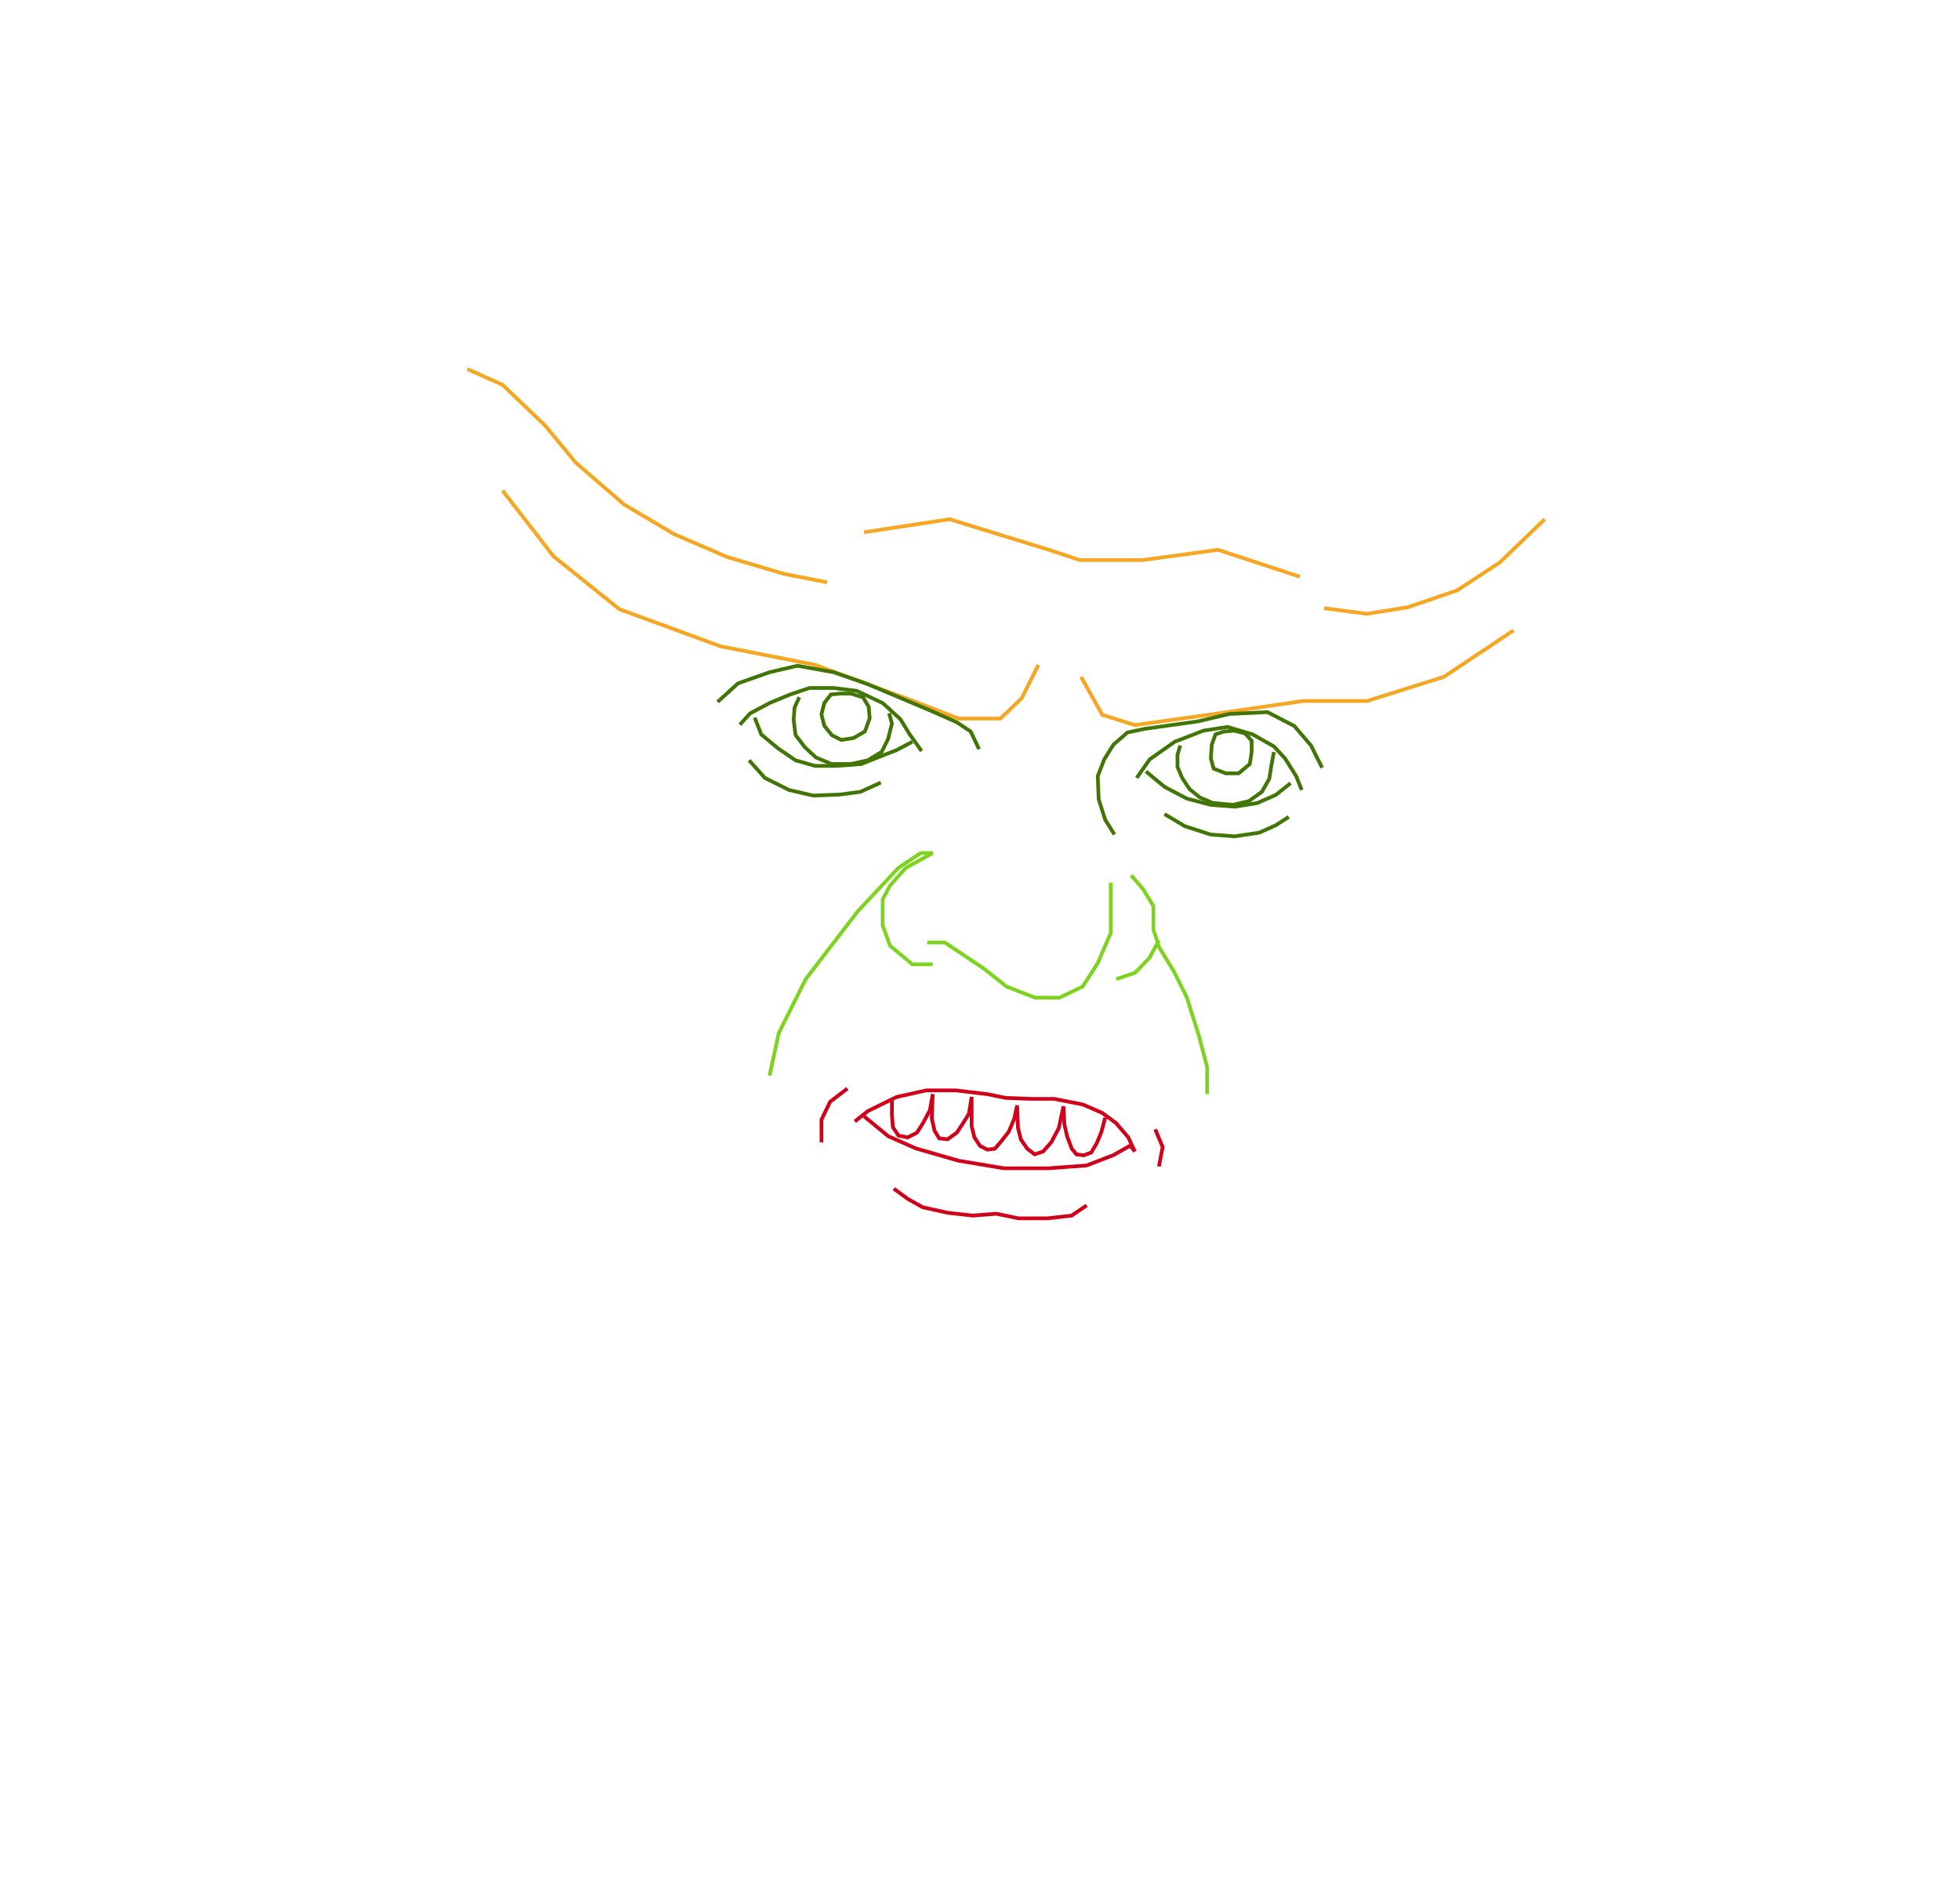
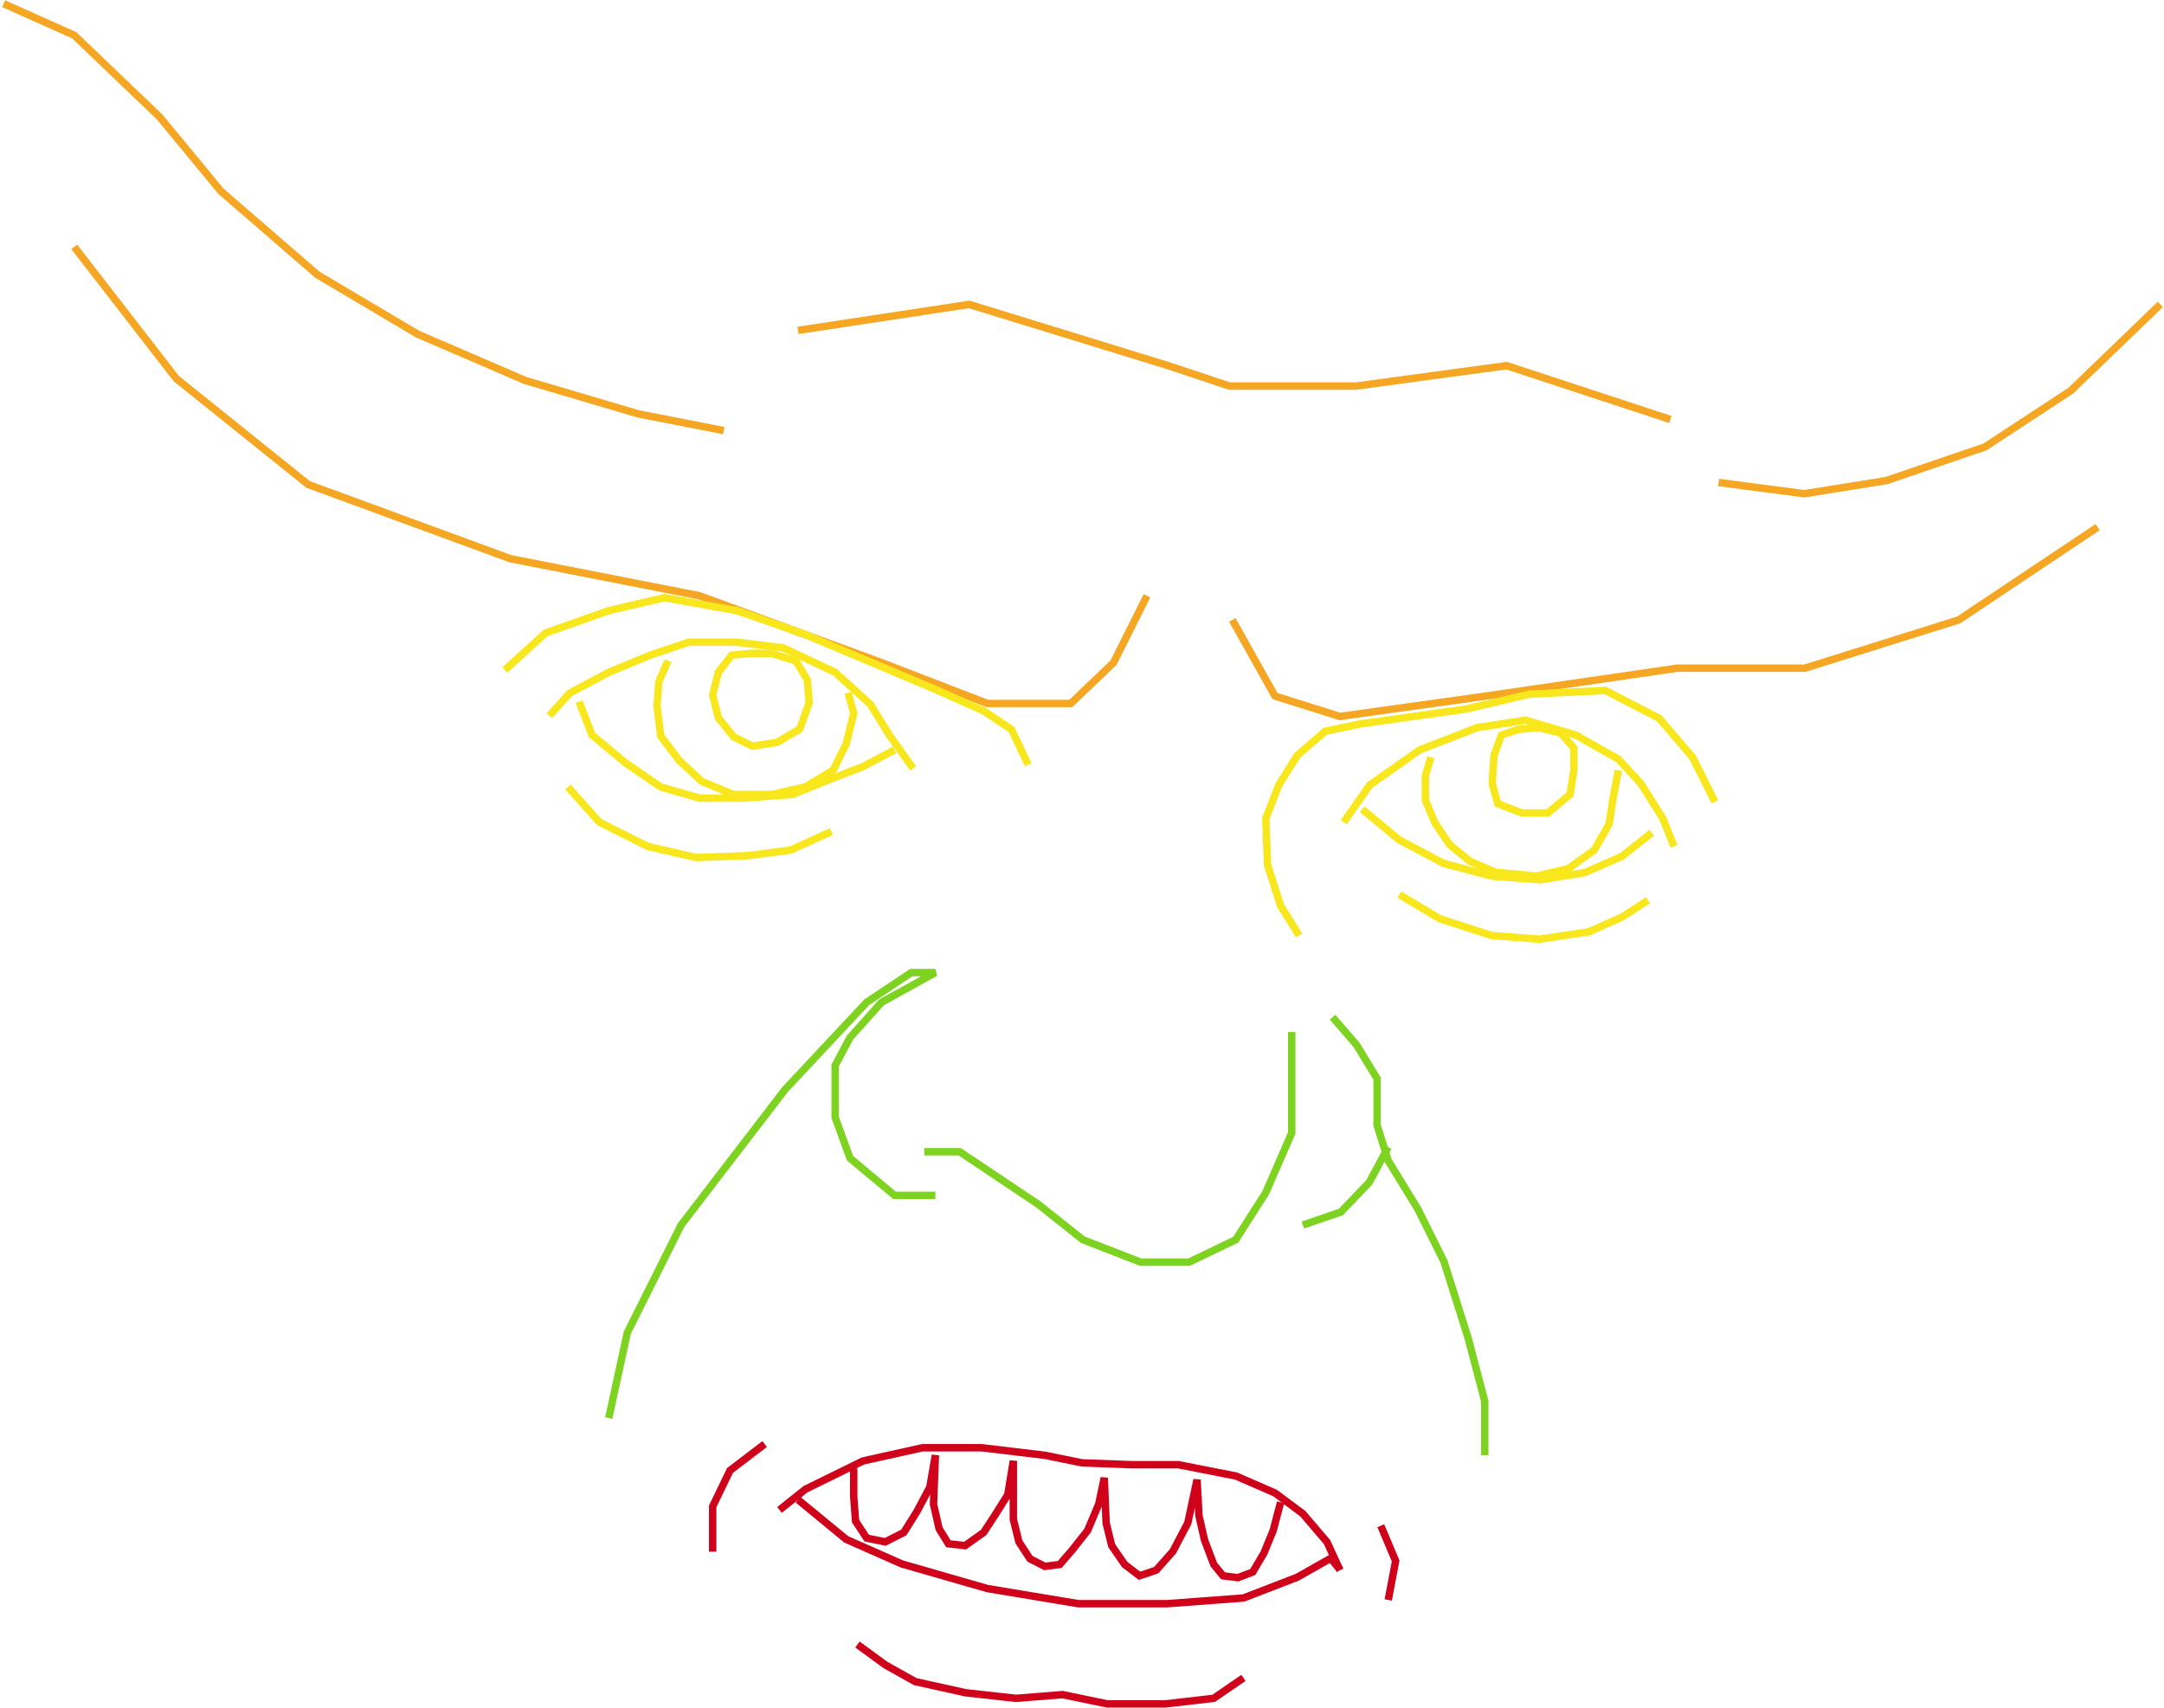
- <svg xmlns="http://www.w3.org/2000/svg" width="1057px" height="1018px" viewBox="0 0 1057 1018" version="1.1">
+ <svg xmlns="http://www.w3.org/2000/svg" width="583px" height="460px" viewBox="0 0 583 460" version="1.1">
  <defs />
-   <g id="ferengi" stroke="none" stroke-width="1" fill="none" fill-rule="evenodd">
-     <g id="expression2" transform="translate(252, 199)" fill-rule="nonzero" stroke-width="2">
-       <g id="brow" stroke="#F5A623">
-         <polyline id="Path-19" points="0 0 19 8.5 42 30.5 58.5 50.5 84.5 73 111.5 89 140.5 101.5 171 110.5 194 115" />
-         <path d="M581,81 L556.899,104.228 L533.802,119.376 L507.19,128.465 C492.461,130.822 485.097,132 485.097,132 L462,128.97" id="Path-20" />
-         <polyline id="Path-7" points="214 88 260.098 81 313.712 97.5 330.247 103 364.32 103 404.906 97.5 449 112" />
-         <polyline id="Path-4-Copy" points="19 65.5 46.5 101 82 129.5 136.5 149.5 187.5 159.5 236.5 177.5 265 188.5 287.5 188.5 299 177.5 308 159.5" />
-         <polyline id="Path-5-Copy" points="331 166 342.481 186.5 359.953 192 399.388 186.5 450.804 179 485.247 179 526.679 166 564.118 141" />
-       </g>
-       <g id="mouth" transform="translate(191, 388)" stroke="#D0021B">
-         <path d="M18,17.754 L25,12.169 L40.5,4.554 L56.5,1 L72.5,1 C83.833,2.354 89.5,3.031 89.5,3.031 C96.167,4.385 99.5,5.062 99.5,5.062 C108.5,5.4 113,5.569 113,5.569 C121.333,5.569 125.5,5.569 125.5,5.569 C135.833,7.6 141,8.615 141,8.615 C148,11.662 151.5,13.185 151.5,13.185 C156.5,16.908 159,18.769 159,18.769 C163.333,23.846 165.5,26.385 165.5,26.385 C166.332,28.195 166.956,29.552 167.372,30.457 C167.734,31.245 168.276,32.425 169,34" id="Path-34" />
-         <polyline id="Path-35" points="169 33.836 166.5 30.782 157.5 35.873 143 41.473 122.5 43 98.5 43 74 38.927 51 32.309 36 25.691 23 15" />
-         <path d="M38,6.554 C38,11.631 38,14.169 38,14.169 C38.333,18.569 38.5,20.769 38.5,20.769 C40.5,23.815 41.5,25.338 41.5,25.338 C44.833,26.015 46.5,26.354 46.5,26.354 C49.833,24.662 51.5,23.815 51.5,23.815 C53.833,20.092 55,18.231 55,18.231 C57.333,13.831 58.5,11.631 58.5,11.631 C59.5,5.877 60,3 60,3 C59.667,11.8 59.5,16.2 59.5,16.2 C60.5,20.6 61,22.8 61,22.8 C62.667,25.508 63.5,26.862 63.5,26.862 C66.5,27.2 68,27.369 68,27.369 C71.333,25 73,23.815 73,23.815 C75,20.769 76,19.246 76,19.246 C78.333,15.523 79.5,13.662 79.5,13.662 C80.5,7.569 81,4.523 81,4.523 C81,15.015 81,20.262 81,20.262 C82,24.323 82.5,26.354 82.5,26.354 C84.5,29.4 85.5,30.923 85.5,30.923 C88.167,32.277 89.5,32.954 89.5,32.954 C92.167,32.615 93.5,32.446 93.5,32.446 C95.833,29.738 97,28.385 97,28.385 C99.667,25 101,23.308 101,23.308 C103,18.569 104,16.2 104,16.2 C105,11.462 105.5,9.092 105.5,9.092 C105.833,17.215 106,21.277 106,21.277 C107,25.338 107.5,27.369 107.5,27.369 C109.833,30.754 111,32.446 111,32.446 C113.667,34.477 115,35.492 115,35.492 C118,34.477 119.5,33.969 119.5,33.969 C122.5,30.585 124,28.892 124,28.892 C126.667,23.815 128,21.277 128,21.277 C129.667,13.492 130.5,9.6 130.5,9.6 C130.833,16.031 131,19.246 131,19.246 C132,23.646 132.5,25.846 132.5,25.846 C134.167,30.246 135,32.446 135,32.446 C136.667,34.477 137.5,35.492 137.5,35.492 C140.167,35.831 141.5,36 141.5,36 C144.167,34.985 145.5,34.477 145.5,34.477 C147.5,31.092 148.5,29.4 148.5,29.4 C150.167,25.338 151,23.308 151,23.308 L153,15.692" id="Path-36" />
-         <path d="M39,54 L46.536,59.5 L54.575,64 C63.618,66 68.14,67 68.14,67 C77.184,68 81.705,68.5 81.705,68.5 C90.079,67.833 94.266,67.5 94.266,67.5 L106.324,70 C116.707,70 121.899,70 121.899,70 C130.607,69 134.961,68.5 134.961,68.5 L143,63" id="Path-18" />
-         <polyline id="Path-16" points="0 29 0 16.789 4.667 7.123 14 0" />
-         <polyline id="Path-17" points="180 22 184 31.5 182 42" />
-       </g>
-       <g id="nose" transform="translate(163, 261)" stroke="#7ED321">
-         <polyline id="Path-10" points="0 120 5 97 19.5 68 47.5 31.5 69.5 8 81.5 0 88 0 73.5 8 65 17.5 61 25 61 39 65 50 77 60 88 60" />
-         <polyline id="Path-11" points="85 48.26 94.548 48.26 103.594 54.309 115.655 62.374 127.716 71.951 143.294 78 156.36 78 168.924 71.951 176.964 59.35 184 43.22 184 31.626 184 16" />
-         <polyline id="Path-12" points="236 130 236 115.438 231.5 98.366 225 77.779 218 63.719 210 50.664 207 41.123 207 28.57 201.5 19.532 195 12" />
-         <polyline id="Path-13" points="187 68 197.222 64.5 204.889 56.5 210 47" />
-       </g>
-       <g id="eyes" transform="translate(135, 160)" stroke="#417505">
-         <polyline id="Path-21" points="0 19.5 11 9.5 28 3.5 43 0 62.5 3.5 80.5 9.75 115.5 24.5 129 30.5 136.5 35.5 141 45" />
-         <path d="M326,55 L320,43 L311,32.5 C301.333,27.5 296.5,25 296.5,25 C282.833,25.667 276,26 276,26 C264.667,28.667 259,30 259,30 C240,32.667 230.5,34 230.5,34 C224.167,35.333 221,36 221,36 C216,40.333 213.5,42.5 213.5,42.5 C210.167,47.833 208.5,50.5 208.5,50.5 C206.167,56.5 205,59.5 205,59.5 C205.333,67.833 205.5,72 205.5,72 C207.833,79.333 209,83 209,83 L214,91" id="Path-22" />
-         <path d="M226,60.5 L233,50.5 L246.5,41 C256.833,37 262,35 262,35 C270.667,33.667 275,33 275,33 C284,35.667 288.5,37 288.5,37 C296.167,41.333 300,43.5 300,43.5 C304,47.833 306,50 306,50 C310,56.333 312,59.5 312,59.5 L315,67" id="Path-23" />
-         <path d="M241,80 L251.919,86.5 C261.183,89.5 265.815,91 265.815,91 C274.417,91.667 278.719,92 278.719,92 C287.652,90.667 292.119,90 292.119,90 C298.074,87.333 301.052,86 301.052,86 L308,81.5" id="Path-24" />
-         <path d="M231,57 L241,65.282 C249,69.504 253,71.615 253,71.615 C261.667,73.889 266,75.026 266,75.026 C274.667,75.675 279,76 279,76 C287,74.701 291,74.051 291,74.051 C297.667,71.128 301,69.667 301,69.667 L309,63.333" id="Path-25" />
-         <path d="M249.5,43 C248.5,46.333 248,48 248,48 C248,52.333 248,54.5 248,54.5 C249.667,58.5 250.5,60.5 250.5,60.5 C253.167,64.5 254.5,66.5 254.5,66.5 C258.167,69.5 260,71 260,71 C264.667,73 267,74 267,74 C274.333,74.667 278,75 278,75 C283.667,73.667 286.5,73 286.5,73 C291.167,69.667 293.5,68 293.5,68 C296.167,63.333 297.5,61 297.5,61 C298.167,56.667 298.5,54.5 298.5,54.5 L300,46.5" id="Path-26" />
-         <path d="M268.5,37 C267.167,40.667 266.5,42.5 266.5,42.5 C266.167,47.5 266,50 266,50 C267,53.667 267.5,55.5 267.5,55.5 C271.833,57.167 274,58 274,58 C278.667,58 281,58 281,58 C285,54.667 287,53 287,53 C287.667,48.667 288,46.5 288,46.5 C288,42.5 288,40.5 288,40.5 C285.667,37.833 284.5,36.5 284.5,36.5 C280.5,35.5 278.5,35 278.5,35 L273,35.5 C270,36.5 268.5,37 268.5,37 Z" id="Path-27" />
-         <path d="M17,51 L25.5,60.5 C34.167,64.833 38.5,67 38.5,67 C47.167,69 51.5,70 51.5,70 C60.833,69.667 65.5,69.5 65.5,69.5 C73.167,68.5 77,68 77,68 L88,63" id="Path-28" />
-         <path d="M12,31.791 C15.667,27.731 17.5,25.701 17.5,25.701 C24.5,21.98 28,20.119 28,20.119 C35.333,17.075 39,15.552 39,15.552 C46,13.184 49.5,12 49.5,12 C58.167,12 62.5,12 62.5,12 C70.833,13.015 75,13.522 75,13.522 C84.333,17.92 89,20.119 89,20.119 C95.333,25.871 98.5,28.746 98.5,28.746 C101.833,34.159 103.5,36.866 103.5,36.866 L110,46" id="Path-29" />
-         <path d="M20,28 C22.333,34 23.5,37 23.5,37 C29.5,42 32.5,44.5 32.5,44.5 C38.833,48.833 42,51 42,51 C49,53 52.5,54 52.5,54 C60.167,54 64,54 64,54 C73,53.333 77.5,53 77.5,53 C84.167,50.333 87.5,49 87.5,49 C93.5,46.667 96.5,45.5 96.5,45.5 L105,41" id="Path-30" />
-         <path d="" id="Path-31" />
-         <path d="M44,17 C42.333,20.718 41.5,22.577 41.5,22.577 C41.167,26.972 41,29.169 41,29.169 C41.667,34.577 42,37.282 42,37.282 C45.333,41.676 47,43.873 47,43.873 C51,47.592 53,49.451 53,49.451 C58.667,51.817 61.5,53 61.5,53 C68.5,53 72,53 72,53 C78,51.648 81,50.972 81,50.972 C86,47.93 88.5,46.408 88.5,46.408 C90.833,41.676 92,39.31 92,39.31 C93.333,33.901 94,31.197 94,31.197 L92.5,25.62" id="Path-32" />
-         <path d="M61.098,15.51 C58.719,18.571 57.529,20.102 57.529,20.102 C56.51,24.184 56,26.224 56,26.224 C57.02,30.306 57.529,32.347 57.529,32.347 C60.248,35.748 61.608,37.449 61.608,37.449 C65.007,39.15 66.706,40 66.706,40 C71.124,39.32 73.333,38.98 73.333,38.98 C77.412,36.599 79.451,35.408 79.451,35.408 C81.15,30.646 82,28.265 82,28.265 C81.66,24.184 81.49,22.143 81.49,22.143 C79.451,18.741 78.431,17.041 78.431,17.041 C74.013,15.68 71.804,15 71.804,15 L66.196,15 C62.797,15.34 61.098,15.51 61.098,15.51 Z" id="Path-33" />
+   <g id="Page-1" stroke="none" stroke-width="1" fill="none" fill-rule="evenodd">
+     <g id="ferengi" transform="translate(-251, -198)" fill-rule="nonzero" stroke-width="2">
+       <g id="expression2" transform="translate(252, 199)">
+         <g id="brow" stroke="#F5A623">
+           <polyline id="Path-19" points="0 0 19 8.5 42 30.5 58.5 50.5 84.5 73 111.5 89 140.5 101.5 171 110.5 194 115" />
+           <path d="M581,81 L556.899,104.228 L533.802,119.376 L507.19,128.465 C492.461,130.822 485.097,132 485.097,132 L462,128.97" id="Path-20" />
+           <polyline id="Path-7" points="214 88 260.098 81 313.712 97.5 330.247 103 364.32 103 404.906 97.5 449 112" />
+           <polyline id="Path-4-Copy" points="19 65.5 46.5 101 82 129.5 136.5 149.5 187.5 159.5 236.5 177.5 265 188.5 287.5 188.5 299 177.5 308 159.5" />
+           <polyline id="Path-5-Copy" points="331 166 342.481 186.5 359.953 192 399.388 186.5 450.804 179 485.247 179 526.679 166 564.118 141" />
+         </g>
+         <g id="mouth" transform="translate(191, 388)" stroke="#D0021B">
+           <path d="M18,17.754 L25,12.169 L40.5,4.554 L56.5,1 L72.5,1 C83.833,2.354 89.5,3.031 89.5,3.031 C96.167,4.385 99.5,5.062 99.5,5.062 C108.5,5.4 113,5.569 113,5.569 C121.333,5.569 125.5,5.569 125.5,5.569 C135.833,7.6 141,8.615 141,8.615 C148,11.662 151.5,13.185 151.5,13.185 C156.5,16.908 159,18.769 159,18.769 C163.333,23.846 165.5,26.385 165.5,26.385 C166.332,28.195 166.956,29.552 167.372,30.457 C167.734,31.245 168.276,32.425 169,34" id="Path-34" />
+           <polyline id="Path-35" points="169 33.836 166.5 30.782 157.5 35.873 143 41.473 122.5 43 98.5 43 74 38.927 51 32.309 36 25.691 23 15" />
+           <path d="M38,6.554 C38,11.631 38,14.169 38,14.169 C38.333,18.569 38.5,20.769 38.5,20.769 C40.5,23.815 41.5,25.338 41.5,25.338 C44.833,26.015 46.5,26.354 46.5,26.354 C49.833,24.662 51.5,23.815 51.5,23.815 C53.833,20.092 55,18.231 55,18.231 C57.333,13.831 58.5,11.631 58.5,11.631 C59.5,5.877 60,3 60,3 C59.667,11.8 59.5,16.2 59.5,16.2 C60.5,20.6 61,22.8 61,22.8 C62.667,25.508 63.5,26.862 63.5,26.862 C66.5,27.2 68,27.369 68,27.369 C71.333,25 73,23.815 73,23.815 C75,20.769 76,19.246 76,19.246 C78.333,15.523 79.5,13.662 79.5,13.662 C80.5,7.569 81,4.523 81,4.523 C81,15.015 81,20.262 81,20.262 C82,24.323 82.5,26.354 82.5,26.354 C84.5,29.4 85.5,30.923 85.5,30.923 C88.167,32.277 89.5,32.954 89.5,32.954 C92.167,32.615 93.5,32.446 93.5,32.446 C95.833,29.738 97,28.385 97,28.385 C99.667,25 101,23.308 101,23.308 C103,18.569 104,16.2 104,16.2 C105,11.462 105.5,9.092 105.5,9.092 C105.833,17.215 106,21.277 106,21.277 C107,25.338 107.5,27.369 107.5,27.369 C109.833,30.754 111,32.446 111,32.446 C113.667,34.477 115,35.492 115,35.492 C118,34.477 119.5,33.969 119.5,33.969 C122.5,30.585 124,28.892 124,28.892 C126.667,23.815 128,21.277 128,21.277 C129.667,13.492 130.5,9.6 130.5,9.6 C130.833,16.031 131,19.246 131,19.246 C132,23.646 132.5,25.846 132.5,25.846 C134.167,30.246 135,32.446 135,32.446 C136.667,34.477 137.5,35.492 137.5,35.492 C140.167,35.831 141.5,36 141.5,36 C144.167,34.985 145.5,34.477 145.5,34.477 C147.5,31.092 148.5,29.4 148.5,29.4 C150.167,25.338 151,23.308 151,23.308 L153,15.692" id="Path-36" />
+           <path d="M39,54 L46.536,59.5 L54.575,64 C63.618,66 68.14,67 68.14,67 C77.184,68 81.705,68.5 81.705,68.5 C90.079,67.833 94.266,67.5 94.266,67.5 L106.324,70 C116.707,70 121.899,70 121.899,70 C130.607,69 134.961,68.5 134.961,68.5 L143,63" id="Path-18" />
+           <polyline id="Path-16" points="0 29 0 16.789 4.667 7.123 14 0" />
+           <polyline id="Path-17" points="180 22 184 31.5 182 42" />
+         </g>
+         <g id="nose" transform="translate(163, 261)" stroke="#7ED321">
+           <polyline id="Path-10" points="0 120 5 97 19.5 68 47.5 31.5 69.5 8 81.5 0 88 0 73.5 8 65 17.5 61 25 61 39 65 50 77 60 88 60" />
+           <polyline id="Path-11" points="85 48.26 94.548 48.26 103.594 54.309 115.655 62.374 127.716 71.951 143.294 78 156.36 78 168.924 71.951 176.964 59.35 184 43.22 184 31.626 184 16" />
+           <polyline id="Path-12" points="236 130 236 115.438 231.5 98.366 225 77.779 218 63.719 210 50.664 207 41.123 207 28.57 201.5 19.532 195 12" />
+           <polyline id="Path-13" points="187 68 197.222 64.5 204.889 56.5 210 47" />
+         </g>
+         <g id="eyes" transform="translate(135, 160)" stroke="#F8E71C">
+           <polyline id="Path-21" points="0 19.5 11 9.5 28 3.5 43 0 62.5 3.5 80.5 9.75 115.5 24.5 129 30.5 136.5 35.5 141 45" />
+           <path d="M326,55 L320,43 L311,32.5 C301.333,27.5 296.5,25 296.5,25 C282.833,25.667 276,26 276,26 C264.667,28.667 259,30 259,30 C240,32.667 230.5,34 230.5,34 C224.167,35.333 221,36 221,36 C216,40.333 213.5,42.5 213.5,42.5 C210.167,47.833 208.5,50.5 208.5,50.5 C206.167,56.5 205,59.5 205,59.5 C205.333,67.833 205.5,72 205.5,72 C207.833,79.333 209,83 209,83 L214,91" id="Path-22" />
+           <path d="M226,60.5 L233,50.5 L246.5,41 C256.833,37 262,35 262,35 C270.667,33.667 275,33 275,33 C284,35.667 288.5,37 288.5,37 C296.167,41.333 300,43.5 300,43.5 C304,47.833 306,50 306,50 C310,56.333 312,59.5 312,59.5 L315,67" id="Path-23" />
+           <path d="M241,80 L251.919,86.5 C261.183,89.5 265.815,91 265.815,91 C274.417,91.667 278.719,92 278.719,92 C287.652,90.667 292.119,90 292.119,90 C298.074,87.333 301.052,86 301.052,86 L308,81.5" id="Path-24" />
+           <path d="M231,57 L241,65.282 C249,69.504 253,71.615 253,71.615 C261.667,73.889 266,75.026 266,75.026 C274.667,75.675 279,76 279,76 C287,74.701 291,74.051 291,74.051 C297.667,71.128 301,69.667 301,69.667 L309,63.333" id="Path-25" />
+           <path d="M249.5,43 C248.5,46.333 248,48 248,48 C248,52.333 248,54.5 248,54.5 C249.667,58.5 250.5,60.5 250.5,60.5 C253.167,64.5 254.5,66.5 254.5,66.5 C258.167,69.5 260,71 260,71 C264.667,73 267,74 267,74 C274.333,74.667 278,75 278,75 C283.667,73.667 286.5,73 286.5,73 C291.167,69.667 293.5,68 293.5,68 C296.167,63.333 297.5,61 297.5,61 C298.167,56.667 298.5,54.5 298.5,54.5 L300,46.5" id="Path-26" />
+           <path d="M268.5,37 C267.167,40.667 266.5,42.5 266.5,42.5 C266.167,47.5 266,50 266,50 C267,53.667 267.5,55.5 267.5,55.5 C271.833,57.167 274,58 274,58 C278.667,58 281,58 281,58 C285,54.667 287,53 287,53 C287.667,48.667 288,46.5 288,46.5 C288,42.5 288,40.5 288,40.5 C285.667,37.833 284.5,36.5 284.5,36.5 C280.5,35.5 278.5,35 278.5,35 L273,35.5 C270,36.5 268.5,37 268.5,37 Z" id="Path-27" />
+           <path d="M17,51 L25.5,60.5 C34.167,64.833 38.5,67 38.5,67 C47.167,69 51.5,70 51.5,70 C60.833,69.667 65.5,69.5 65.5,69.5 C73.167,68.5 77,68 77,68 L88,63" id="Path-28" />
+           <path d="M12,31.791 C15.667,27.731 17.5,25.701 17.5,25.701 C24.5,21.98 28,20.119 28,20.119 C35.333,17.075 39,15.552 39,15.552 C46,13.184 49.5,12 49.5,12 C58.167,12 62.5,12 62.5,12 C70.833,13.015 75,13.522 75,13.522 C84.333,17.92 89,20.119 89,20.119 C95.333,25.871 98.5,28.746 98.5,28.746 C101.833,34.159 103.5,36.866 103.5,36.866 L110,46" id="Path-29" />
+           <path d="M20,28 C22.333,34 23.5,37 23.5,37 C29.5,42 32.5,44.5 32.5,44.5 C38.833,48.833 42,51 42,51 C49,53 52.5,54 52.5,54 C60.167,54 64,54 64,54 C73,53.333 77.5,53 77.5,53 C84.167,50.333 87.5,49 87.5,49 C93.5,46.667 96.5,45.5 96.5,45.5 L105,41" id="Path-30" />
+           <path d="" id="Path-31" />
+           <path d="M44,17 C42.333,20.718 41.5,22.577 41.5,22.577 C41.167,26.972 41,29.169 41,29.169 C41.667,34.577 42,37.282 42,37.282 C45.333,41.676 47,43.873 47,43.873 C51,47.592 53,49.451 53,49.451 C58.667,51.817 61.5,53 61.5,53 C68.5,53 72,53 72,53 C78,51.648 81,50.972 81,50.972 C86,47.93 88.5,46.408 88.5,46.408 C90.833,41.676 92,39.31 92,39.31 C93.333,33.901 94,31.197 94,31.197 L92.5,25.62" id="Path-32" />
+           <path d="M61.098,15.51 C58.719,18.571 57.529,20.102 57.529,20.102 C56.51,24.184 56,26.224 56,26.224 C57.02,30.306 57.529,32.347 57.529,32.347 C60.248,35.748 61.608,37.449 61.608,37.449 C65.007,39.15 66.706,40 66.706,40 C71.124,39.32 73.333,38.98 73.333,38.98 C77.412,36.599 79.451,35.408 79.451,35.408 C81.15,30.646 82,28.265 82,28.265 C81.66,24.184 81.49,22.143 81.49,22.143 C79.451,18.741 78.431,17.041 78.431,17.041 C74.013,15.68 71.804,15 71.804,15 L66.196,15 C62.797,15.34 61.098,15.51 61.098,15.51 Z" id="Path-33" />
+         </g>
      </g>
    </g>
  </g>
</svg>
